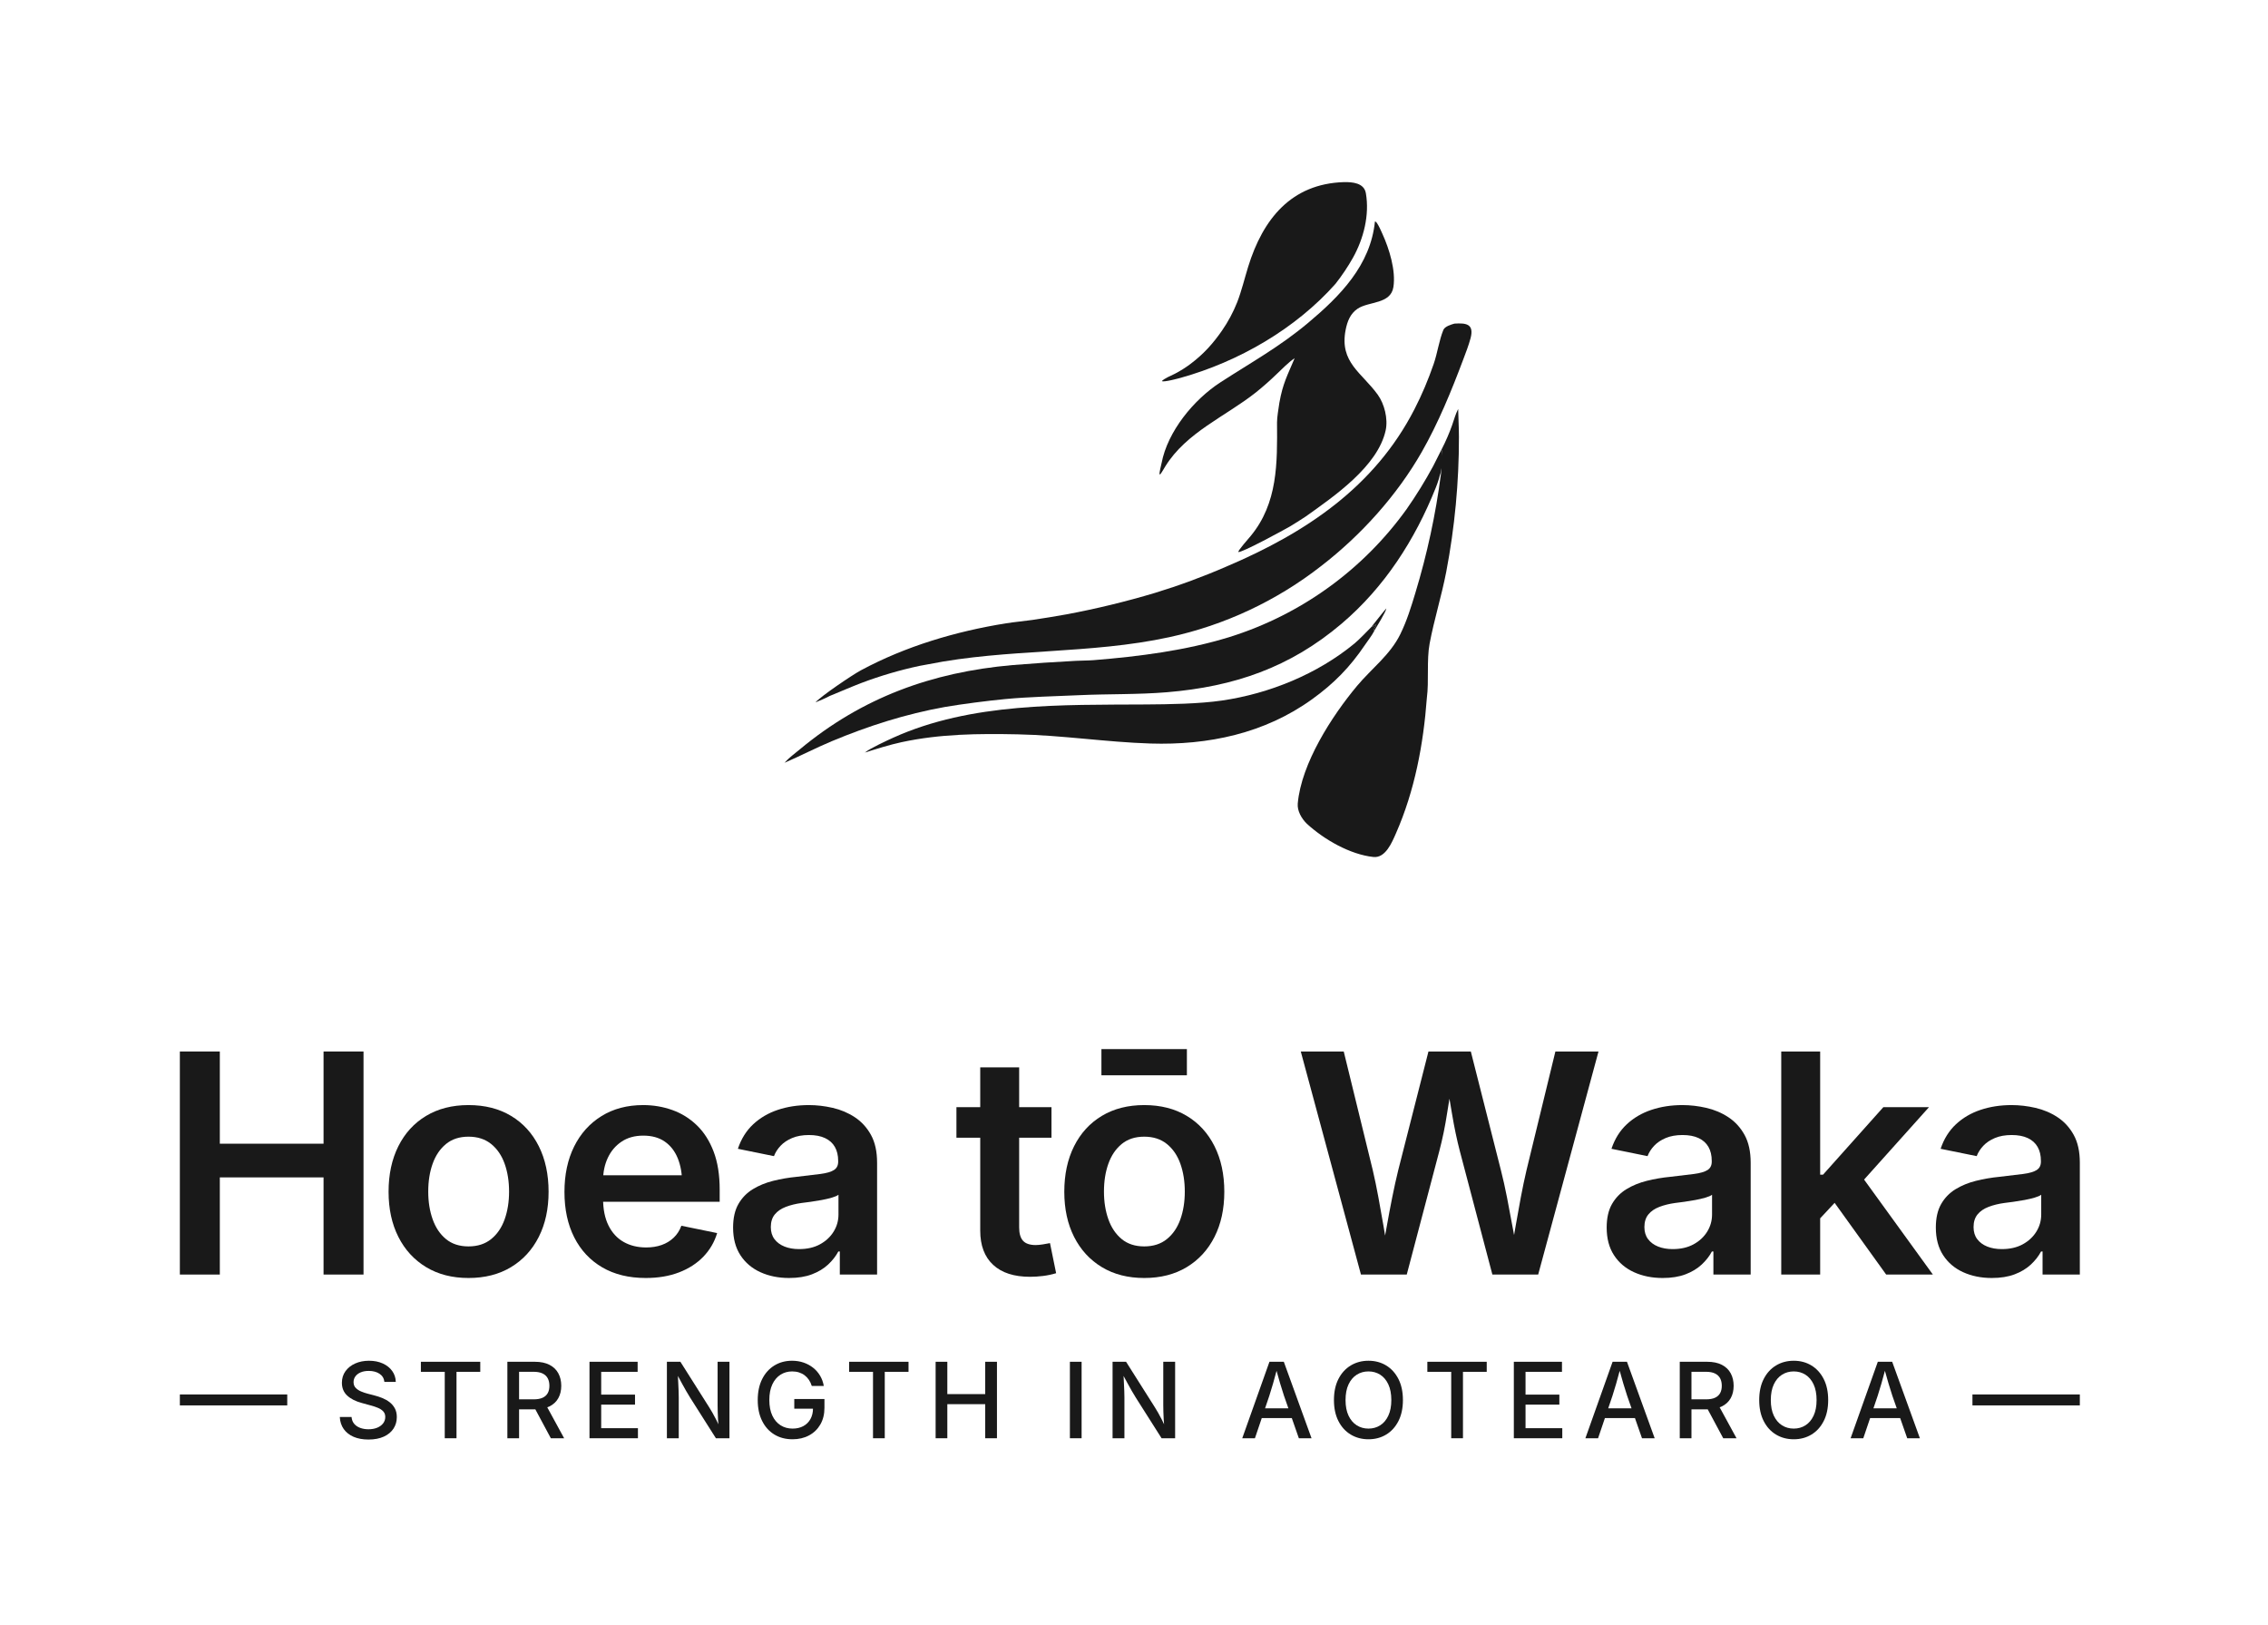
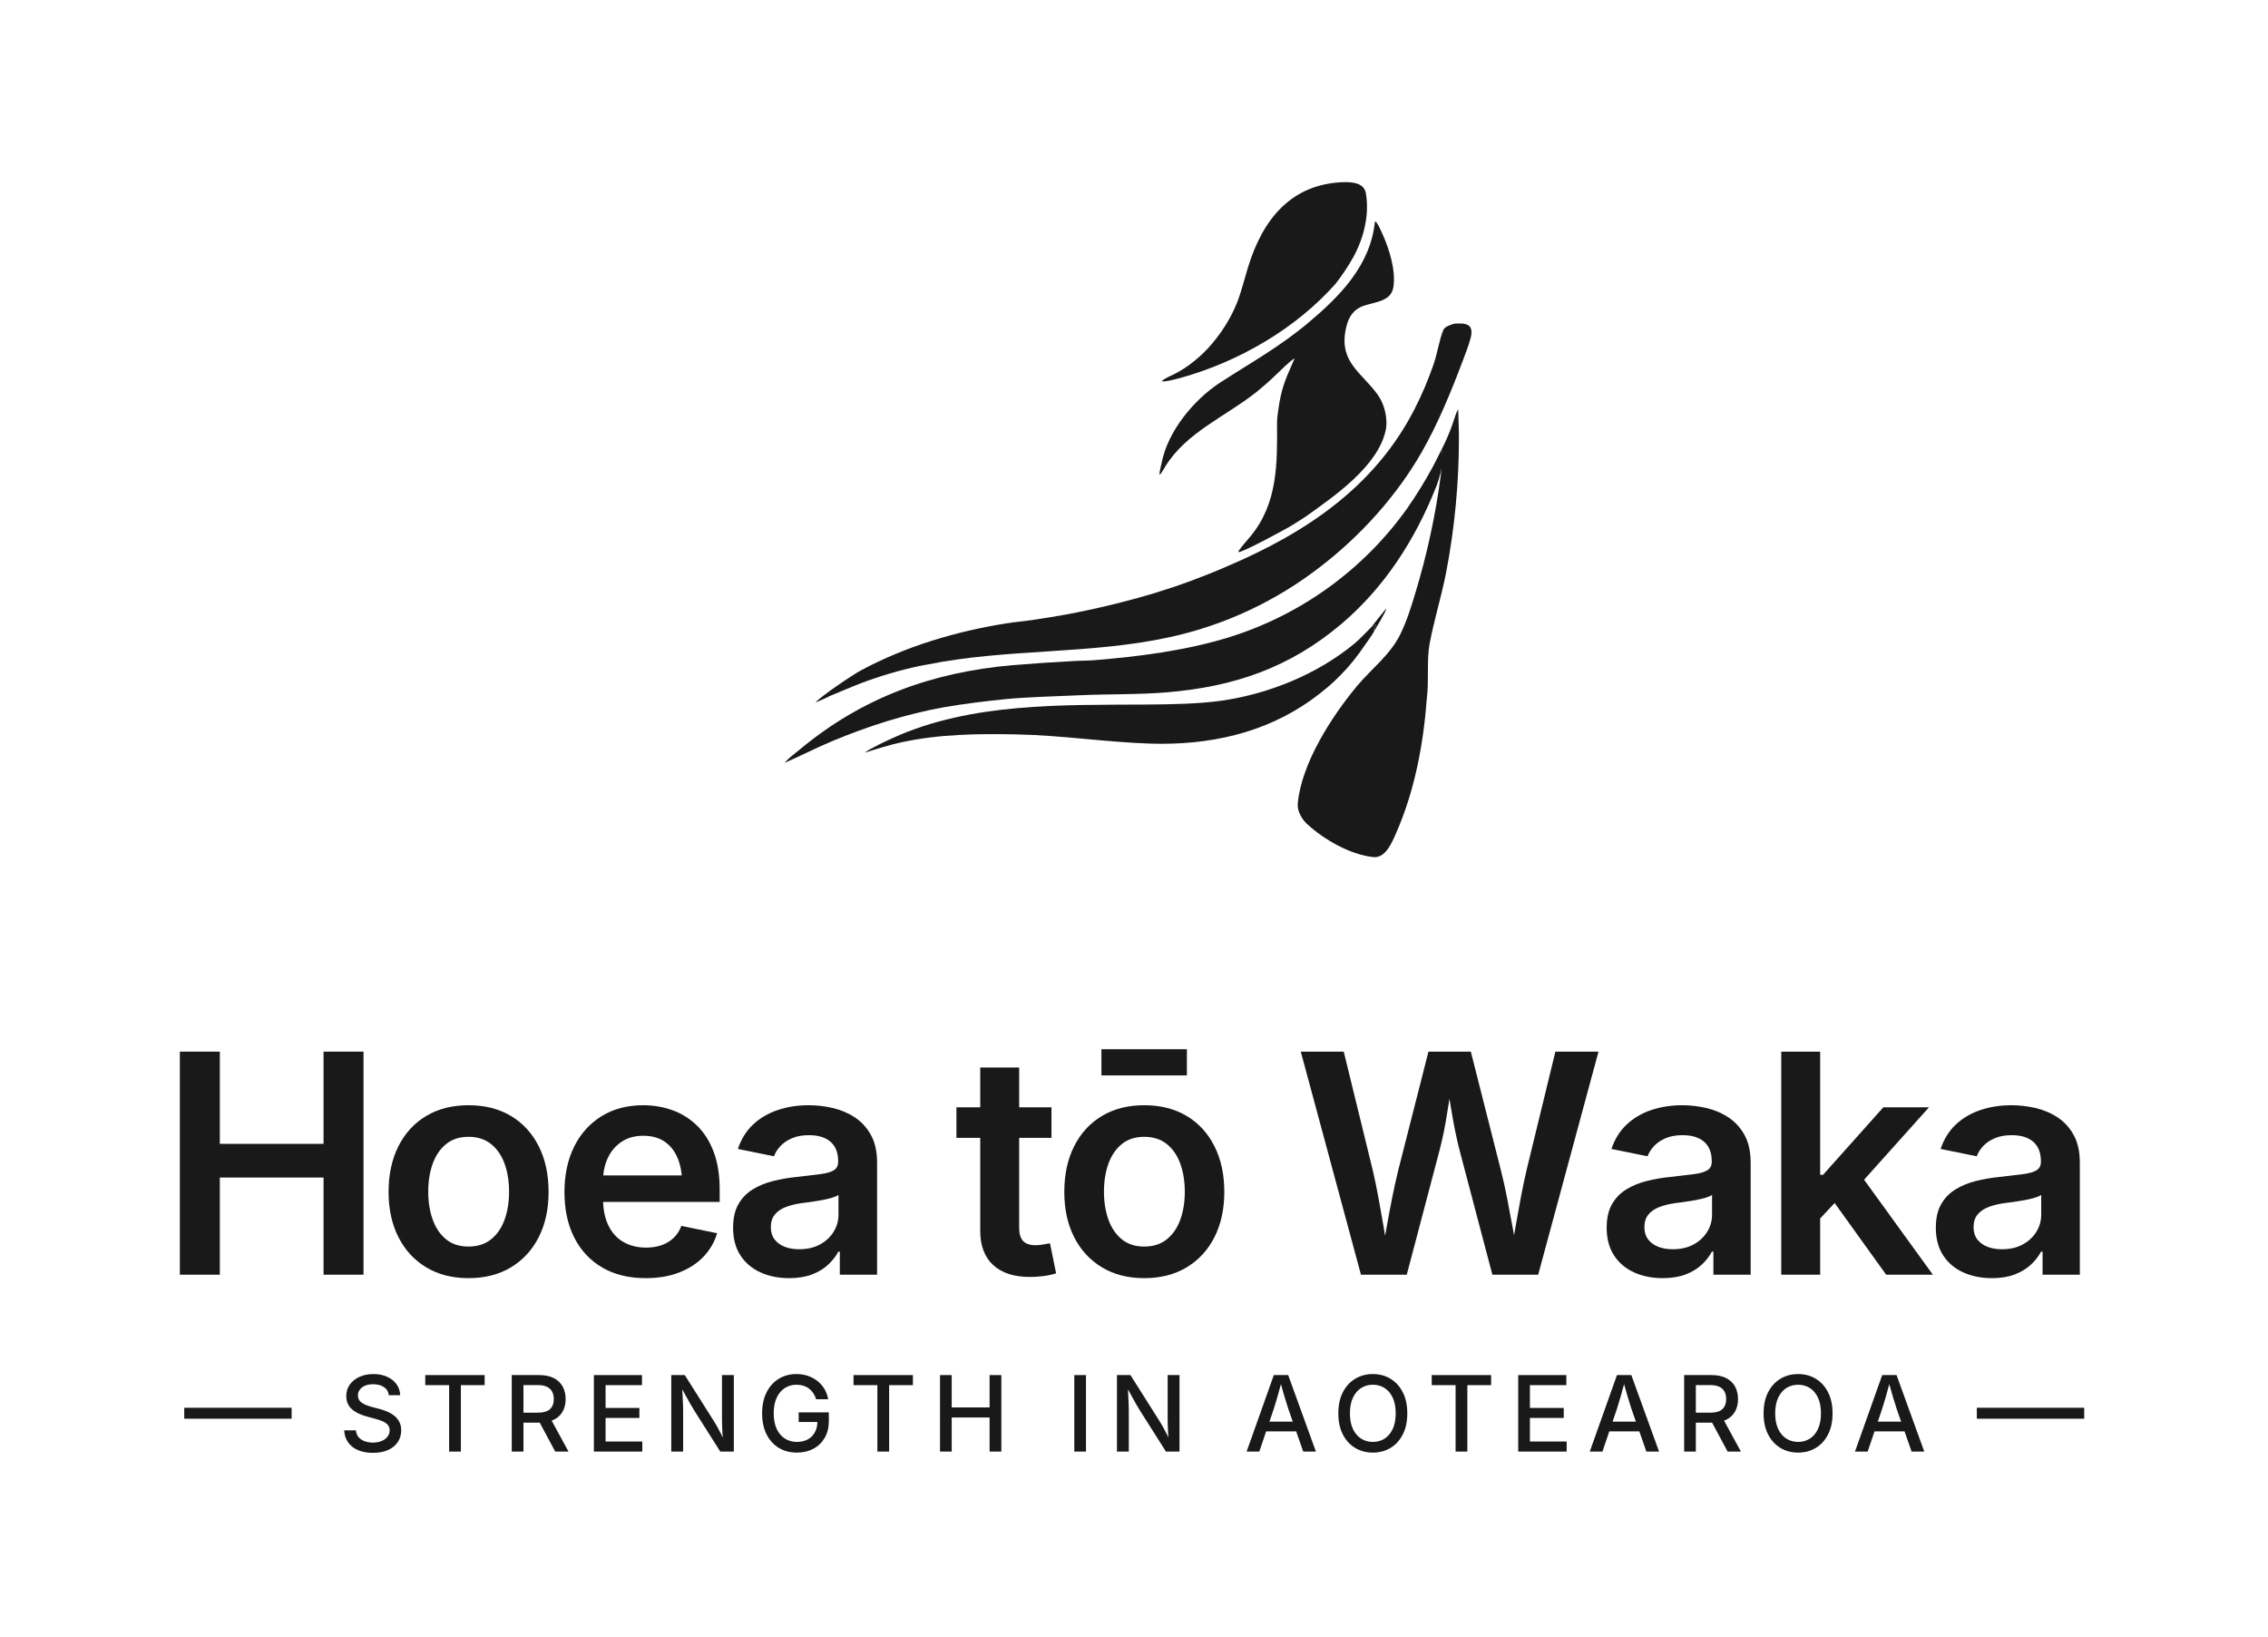
- <svg xmlns="http://www.w3.org/2000/svg" width="912" height="653" viewBox="0 0 912 653">
+ <svg xmlns="http://www.w3.org/2000/svg" width="912" height="658" viewBox="0 0 912 658">
  <path fill="#191919" d="M584.858 130.111C589.51 129.824 592.831 130.185 591.353 135.939 590.567 138.863 589.447 141.734 588.38 144.569 583.665 157.119 578.367 170.064 571.715 181.716 561.753 199.166 547.293 215.195 531.397 227.474 513.424 241.539 492.503 251.355 470.199 256.187 438.348 263.12 405.213 260.686 373.267 267.082 372.115 267.312 370.95 267.485 369.794 267.721 361.819 269.42 353.984 271.722 346.357 274.607 342.245 276.177 337.758 278.153 333.632 279.824 332.833 280.314 328.772 282.108 327.922 282.384 330.335 279.743 342.73 271.366 346.184 269.508 364.151 259.841 384.404 253.841 404.491 250.624 407.985 250.064 411.55 249.77 415.045 249.269 419.622 248.613 424.252 247.824 428.805 247.019 440.83 244.772 452.726 241.89 464.446 238.383 474.224 235.392 483.824 231.85 493.201 227.773 524.907 214.3 552.69 195.899 568.788 164.517 571.859 158.529 574.279 152.765 576.513 146.321 578 142.037 578.695 136.798 580.4 132.652 580.981 131.242 583.477 130.504 584.858 130.111Z" />
  <path fill="#191919" d="M552.886 89.037C553.269 89.142 553.414 89.273 553.639 89.605 554.586 90.999 555.236 92.581 555.933 94.115 558.666 100.134 561.324 108.781 560.318 115.361 559.249 122.372 550.43 121.089 545.913 124.122 542.94 126.12 541.76 129.278 541.1 132.643 538.536 145.739 547.662 149.84 554.052 158.746 556.664 162.387 558.213 168.344 557.204 173.008 554.069 187.492 536.397 199.605 524.991 207.708 523.963 208.439 519.402 211.282 518.602 211.737 516.033 213.205 499.428 222.26 497.919 221.958 497.897 221.219 502.119 216.468 502.884 215.548 513.864 202.293 513.631 186.148 513.513 169.913 513.496 167.709 514.118 164.311 514.452 161.96 515.837 154.125 517.72 150.891 520.597 144.026 518.123 145.659 515.581 148.3 513.393 150.384 510.716 152.976 507.922 155.442 505.017 157.774 492.865 167.408 477.082 173.787 468.596 187.499 468.041 188.396 467.154 189.997 466.55 190.724L466.279 190.721C466.149 189.878 466.891 187.224 467.091 186.213 469.517 173.44 480.004 160.693 490.778 153.711 503.094 145.731 514.561 139.428 526.002 129.829 538.856 119.043 551.114 106.663 552.886 89.037Z" />
  <path fill="#191919" d="M579.666 180.733C581.301 177.58 582.72 174.318 583.91 170.972 584.75 168.626 585.205 166.671 586.354 164.431 586.419 168.085 586.666 172.135 586.662 175.693 586.684 193.89 584.975 212.046 581.557 229.918 579.686 239.626 576.674 249.161 574.87 258.781 573.616 265.474 574.666 273.815 573.758 280.668 572.389 299.203 568.871 317.924 561.36 335.006 559.719 338.742 557.127 345.082 552.257 344.563 542.869 343.561 532.436 337.552 525.53 331.219 523.38 329.148 521.588 326.003 521.846 323.082 523.262 306.963 535.549 287.914 545.695 275.771 551.485 268.841 559.016 263.316 563.109 254.944 565.733 249.577 567.467 243.958 569.125 238.443 573.872 222.814 577.317 206.821 579.424 190.624 579.663 188.495 579.732 188.003 579.08 185.993 579.242 184.163 580.268 182.317 579.666 180.733Z" />
  <path fill="#191919" d="M579.668 180.727C580.27 182.312 579.789 186.053 579.789 186.421 579.789 187.526 579.544 189.368 579.421 189.737 579.053 190.842 578.715 192.059 578.479 192.912 578.14 193.992 577.761 195.059 577.339 196.11 568.995 217.021 556.715 236.131 539.466 250.772 518.687 268.407 496.241 276.072 469.271 278.323 457.57 279.297 445.691 278.969 434.013 279.506 424.54 279.938 413.572 280.172 404.189 281.075 397.128 281.753 387.06 283.037 379.957 284.251 364.249 287.066 349.187 291.864 334.483 298.009 328.036 300.705 321.776 303.976 315.453 306.691 317.269 304.648 319.549 303.009 321.64 301.272 346.715 280.435 374.704 270.274 407.089 267.41 415.625 266.71 424.171 266.137 432.724 265.693 435.081 265.568 437.488 265.61 439.83 265.421 458.128 263.943 476.936 261.539 494.521 256.096 523.185 247.113 548.155 229.056 565.662 204.648 569.519 199.131 573.058 193.398 576.26 187.478 577.44 185.278 578.483 182.97 579.668 180.727Z" />
  <path fill="#191919" d="M583.971 179.421C584.584 181.388 583.852 185.411 583.627 187.494 583.083 188.143 582.959 188.902 582.737 189.737 582.73 187.251 583.971 179.421 583.971 179.421Z" />
  <path fill="#191919" d="M540.461 73.221C543.779 73.177 548.513 73.491 549.239 77.687 550.759 86.462 548.331 95.964 544.033 103.65 542.045 107.206 539.564 110.89 537.031 114.106 520.961 132.237 497.982 145.452 474.739 151.92 473.605 152.224 468.109 153.712 467.214 153.246 467.717 152.369 471.344 150.832 472.453 150.265 474.645 149.128 476.738 147.811 478.712 146.327 483.932 142.394 487.64 138.301 491.383 132.931 493.845 129.379 495.893 125.556 497.485 121.539 499.257 116.988 500.469 111.91 501.919 107.22 507.819 88.136 519.19 73.854 540.461 73.221Z" />
  <path fill="#191919" d="M551.436 252.105C552.287 251.967 552.26 251.408 553.215 251.194L553.352 251.45C552.968 252.306 552.699 252.29 552.464 253.288L552.635 253.606 552.525 253.827C551.63 255.577 550.128 257.436 549.012 259.096 542.863 268.236 536.432 274.789 527.588 281.161 508.491 294.92 485.854 299.665 462.628 298.944 444.972 298.395 427.056 295.609 409.216 295.251 393.427 294.934 378.137 295.054 362.567 298.397 357.897 299.4 352.336 301.127 347.771 302.586 349.731 300.941 356.653 297.747 359.23 296.583 390.592 282.412 427.063 283.456 460.765 283.238 470.152 283.178 482.067 283.014 491.364 281.662 510.414 278.893 529.756 271.014 544.652 258.73 546.558 257.154 549.636 253.938 551.436 252.105Z" />
  <path fill="#191919" d="M551.433 252.101C552.079 251.31 557.248 244.702 557.48 244.603 557.317 245.996 553.518 252.057 552.632 253.602L552.461 253.284C552.697 252.285 552.965 252.301 553.349 251.446L553.212 251.189C552.256 251.403 552.284 251.962 551.433 252.101Z" />
  <path fill="#191919" d="M72.324 512.453L72.324 422.769 88.395 422.769 88.395 459.846 130.107 459.846 130.107 422.769 146.178 422.769 146.178 512.453 130.107 512.453 130.107 473.389 88.395 473.389 88.395 512.453Z" />
  <path fill="#191919" d="M188.393 513.837Q178.582 513.837 171.359 509.473 164.137 505.11 160.194 497.315 156.252 489.52 156.252 479.167 156.252 468.694 160.194 460.839 164.137 452.984 171.359 448.651 178.582 444.317 188.393 444.317 198.265 444.317 205.488 448.651 212.71 452.984 216.653 460.839 220.595 468.694 220.595 479.167 220.595 489.52 216.653 497.315 212.71 505.11 205.488 509.473 198.265 513.837 188.393 513.837ZM188.393 501.137Q193.871 501.137 197.512 498.188 201.154 495.238 202.929 490.242 204.705 485.247 204.705 479.107 204.705 472.908 202.929 467.912 201.154 462.916 197.512 459.967 193.871 457.017 188.393 457.017 182.916 457.017 179.335 459.967 175.753 462.916 173.978 467.882 172.202 472.847 172.202 479.107 172.202 485.247 173.978 490.242 175.753 495.238 179.335 498.188 182.916 501.137 188.393 501.137Z" />
  <path fill="#191919" d="M259.661 513.837Q249.489 513.837 242.176 509.564 234.863 505.29 230.92 497.526 226.978 489.761 226.978 479.228 226.978 468.815 230.86 460.99 234.742 453.165 241.875 448.741 249.008 444.317 258.638 444.317 264.778 444.317 270.345 446.303 275.913 448.29 280.217 452.443 284.52 456.596 286.958 463.006 289.396 469.417 289.396 478.265L289.396 483.2 234.381 483.2 234.381 472.546 281.631 472.546 274.288 475.676Q274.288 470.018 272.542 465.715 270.797 461.411 267.336 459.004 263.875 456.596 258.698 456.596 253.522 456.596 249.911 459.034 246.299 461.471 244.403 465.534 242.507 469.597 242.507 474.593L242.507 481.936Q242.507 488.316 244.674 492.71 246.841 497.104 250.753 499.331 254.666 501.558 259.842 501.558 263.273 501.558 266.072 500.565 268.871 499.572 270.917 497.616 272.964 495.66 273.987 492.831L288.372 495.78Q286.747 501.197 282.835 505.26 278.922 509.323 273.054 511.58 267.185 513.837 259.661 513.837Z" />
  <path fill="#191919" d="M317.3 513.837Q310.92 513.837 305.803 511.52 300.687 509.203 297.738 504.688 294.789 500.174 294.789 493.553 294.789 487.835 296.925 484.103 299.062 480.371 302.704 478.144 306.345 475.917 310.92 474.773 315.494 473.63 320.43 473.148 326.268 472.486 329.94 472.005 333.612 471.523 335.327 470.44 337.042 469.356 337.042 467.069L337.042 466.768Q337.042 463.458 335.718 461.14 334.394 458.823 331.776 457.589 329.157 456.355 325.305 456.355 321.393 456.355 318.534 457.559 315.675 458.763 313.869 460.689 312.063 462.615 311.221 464.842L296.715 461.893Q298.701 455.934 302.854 452.052 307.007 448.169 312.755 446.243 318.504 444.317 325.245 444.317 330 444.317 334.845 445.431 339.691 446.544 343.724 449.192 347.756 451.841 350.224 456.295 352.692 460.749 352.692 467.49L352.692 512.453 337.704 512.453 337.704 503.183 337.103 503.183Q335.598 506.012 332.98 508.45 330.361 510.888 326.479 512.363 322.597 513.837 317.3 513.837ZM321.333 502.22Q326.208 502.22 329.729 500.294 333.25 498.368 335.207 495.208 337.163 492.048 337.163 488.316L337.163 480.371Q336.38 480.973 334.544 481.515 332.709 482.057 330.452 482.478 328.194 482.899 325.997 483.2 323.8 483.501 322.296 483.682 318.805 484.163 315.976 485.247 313.147 486.33 311.552 488.286 309.957 490.242 309.957 493.372 309.957 496.262 311.431 498.218 312.906 500.174 315.464 501.197 318.022 502.22 321.333 502.22Z" />
  <path fill="#191919" d="M422.819 445.16L422.819 457.439 384.598 457.439 384.598 445.16ZM394.168 429.149L409.818 429.149 409.818 493.493Q409.818 497.164 411.383 498.88 412.948 500.595 416.499 500.595 417.583 500.595 419.358 500.324 421.134 500.054 422.217 499.813L424.685 511.911Q422.097 512.694 419.388 513.025 416.68 513.356 414.212 513.356 404.521 513.356 399.345 508.54 394.168 503.725 394.168 494.817Z" />
  <path fill="#191919" d="M460.113 513.837Q450.302 513.837 443.079 509.473 435.856 505.11 431.914 497.315 427.971 489.52 427.971 479.167 427.971 468.694 431.914 460.839 435.856 452.984 443.079 448.651 450.302 444.317 460.113 444.317 469.984 444.317 477.207 448.651 484.43 452.984 488.372 460.839 492.315 468.694 492.315 479.167 492.315 489.52 488.372 497.315 484.43 505.11 477.207 509.473 469.984 513.837 460.113 513.837ZM460.113 501.137Q465.59 501.137 469.232 498.188 472.873 495.238 474.649 490.242 476.425 485.247 476.425 479.107 476.425 472.908 474.649 467.912 472.873 462.916 469.232 459.967 465.59 457.017 460.113 457.017 454.636 457.017 451.054 459.967 447.473 462.916 445.697 467.882 443.922 472.847 443.922 479.107 443.922 485.247 445.697 490.242 447.473 495.238 451.054 498.188 454.636 501.137 460.113 501.137ZM477.267 421.806L477.267 432.339 442.898 432.339 442.898 421.806Z" />
  <path fill="#191919" d="M547.262 512.453L523.065 422.769 540.34 422.769 552.017 470.5Q553.221 475.676 554.274 481.394 555.328 487.113 556.321 492.891 557.314 498.669 558.217 504.207L555.628 504.207Q556.652 498.669 557.675 492.891 558.698 487.113 559.842 481.394 560.985 475.676 562.249 470.5L574.408 422.769 591.442 422.769 603.54 470.5Q604.864 475.676 605.978 481.394 607.091 487.113 608.145 492.891 609.198 498.669 610.282 504.207L607.513 504.207Q608.476 498.669 609.469 492.891 610.462 487.113 611.546 481.394 612.629 475.676 613.833 470.5L625.45 422.769 642.785 422.769 618.528 512.453 600.109 512.453 587.048 462.916Q585.242 455.994 583.888 447.868 582.534 439.743 580.969 430.654L584.821 430.654Q583.136 439.442 581.932 447.417 580.728 455.392 578.742 462.916L565.68 512.453Z" />
  <path fill="#191919" d="M668.582 513.837Q662.202 513.837 657.085 511.52 651.969 509.203 649.02 504.688 646.071 500.174 646.071 493.553 646.071 487.835 648.207 484.103 650.344 480.371 653.986 478.144 657.627 475.917 662.202 474.773 666.776 473.63 671.712 473.148 677.55 472.486 681.222 472.005 684.893 471.523 686.609 470.44 688.324 469.356 688.324 467.069L688.324 466.768Q688.324 463.458 687 461.14 685.676 458.823 683.058 457.589 680.439 456.355 676.587 456.355 672.675 456.355 669.816 457.559 666.957 458.763 665.151 460.689 663.345 462.615 662.503 464.842L647.997 461.893Q649.983 455.934 654.136 452.052 658.289 448.169 664.037 446.243 669.786 444.317 676.527 444.317 681.282 444.317 686.127 445.431 690.973 446.544 695.005 449.192 699.038 451.841 701.506 456.295 703.974 460.749 703.974 467.49L703.974 512.453 688.986 512.453 688.986 503.183 688.385 503.183Q686.88 506.012 684.261 508.45 681.643 510.888 677.761 512.363 673.879 513.837 668.582 513.837ZM672.615 502.22Q677.49 502.22 681.011 500.294 684.532 498.368 686.489 495.208 688.445 492.048 688.445 488.316L688.445 480.371Q687.662 480.973 685.826 481.515 683.991 482.057 681.733 482.478 679.476 482.899 677.279 483.2 675.082 483.501 673.578 483.682 670.087 484.163 667.258 485.247 664.429 486.33 662.834 488.286 661.239 490.242 661.239 493.372 661.239 496.262 662.713 498.218 664.188 500.174 666.746 501.197 669.304 502.22 672.615 502.22Z" />
  <path fill="#191919" d="M730.592 491.266L730.592 472.306 733.06 472.306 757.317 445.16 775.675 445.16 745.941 478.325 742.691 478.325ZM716.267 512.453L716.267 422.769 731.917 422.769 731.917 512.453ZM758.461 512.453L736.431 481.816 747.025 470.741 777.24 512.453Z" />
  <path fill="#191919" d="M800.943 513.837Q794.563 513.837 789.447 511.52 784.33 509.203 781.381 504.688 778.432 500.174 778.432 493.553 778.432 487.835 780.568 484.103 782.705 480.371 786.347 478.144 789.988 475.917 794.563 474.773 799.137 473.63 804.073 473.148 809.911 472.486 813.583 472.005 817.255 471.523 818.97 470.44 820.686 469.356 820.686 467.069L820.686 466.768Q820.686 463.458 819.361 461.14 818.037 458.823 815.419 457.589 812.801 456.355 808.948 456.355 805.036 456.355 802.177 457.559 799.318 458.763 797.512 460.689 795.706 462.615 794.864 464.842L780.358 461.893Q782.344 455.934 786.497 452.052 790.65 448.169 796.399 446.243 802.147 444.317 808.888 444.317 813.643 444.317 818.489 445.431 823.334 446.544 827.367 449.192 831.399 451.841 833.867 456.295 836.335 460.749 836.335 467.49L836.335 512.453 821.348 512.453 821.348 503.183 820.746 503.183Q819.241 506.012 816.623 508.45 814.004 510.888 810.122 512.363 806.24 513.837 800.943 513.837ZM804.976 502.22Q809.851 502.22 813.372 500.294 816.894 498.368 818.85 495.208 820.806 492.048 820.806 488.316L820.806 480.371Q820.023 480.973 818.188 481.515 816.352 482.057 814.095 482.478 811.838 482.899 809.641 483.2 807.444 483.501 805.939 483.682 802.448 484.163 799.619 485.247 796.79 486.33 795.195 488.286 793.6 490.242 793.6 493.372 793.6 496.262 795.074 498.218 796.549 500.174 799.107 501.197 801.665 502.22 804.976 502.22Z" />
-   <path fill="#191919" d="M148.174 578.786Q144.728 578.786 142.19 577.693 139.651 576.599 138.217 574.566 136.783 572.533 136.638 569.727L141.364 569.727Q141.509 571.398 142.448 572.492 143.387 573.586 144.893 574.122 146.399 574.659 148.154 574.659 150.114 574.659 151.631 574.05 153.148 573.441 154.035 572.317 154.922 571.192 154.922 569.706 154.922 568.365 154.149 567.508 153.375 566.652 152.064 566.084 150.754 565.517 149.082 565.084L145.491 564.093Q141.715 563.082 139.6 561.101 137.484 559.119 137.484 555.962 137.484 553.3 138.919 551.308 140.353 549.317 142.819 548.213 145.285 547.109 148.381 547.109 151.538 547.109 153.942 548.213 156.346 549.317 157.719 551.236 159.091 553.155 159.153 555.611L154.572 555.611Q154.345 553.506 152.621 552.351 150.898 551.195 148.277 551.195 146.42 551.195 145.048 551.773 143.675 552.351 142.922 553.372 142.169 554.394 142.169 555.694 142.169 557.159 143.067 558.057 143.964 558.954 145.254 559.481 146.544 560.007 147.72 560.316L150.713 561.101Q152.178 561.472 153.736 562.102 155.294 562.731 156.615 563.732 157.935 564.733 158.751 566.208 159.566 567.684 159.566 569.768 159.566 572.368 158.224 574.411 156.883 576.454 154.334 577.62 151.786 578.786 148.174 578.786Z" />
-   <path fill="#191919" d="M169.246 551.566L169.246 547.522 193.123 547.522 193.123 551.566 183.568 551.566 183.568 578.27 178.842 578.27 178.842 551.566Z" />
-   <path fill="#191919" d="M204.023 578.27L204.023 547.522 215.043 547.522Q218.592 547.522 220.965 548.75 223.339 549.977 224.515 552.165 225.691 554.352 225.691 557.18 225.691 560.028 224.505 562.163 223.318 564.299 220.945 565.476 218.572 566.652 215.001 566.652L206.726 566.652 206.726 562.628 214.547 562.628Q216.817 562.628 218.21 561.978 219.603 561.328 220.264 560.11 220.924 558.892 220.924 557.18 220.924 555.446 220.264 554.187 219.603 552.928 218.2 552.237 216.797 551.546 214.506 551.546L208.728 551.546 208.728 578.27ZM221.502 578.27L214.052 564.382 219.273 564.382 226.847 578.27Z" />
-   <path fill="#191919" d="M237.043 578.27L237.043 547.522 256.4 547.522 256.4 551.566 241.748 551.566 241.748 560.729 255.348 560.729 255.348 564.753 241.748 564.753 241.748 574.226 256.524 574.226 256.524 578.27Z" />
-   <path fill="#191919" d="M268.171 578.27L268.171 547.522 273.599 547.522 285.176 565.826Q285.754 566.734 286.476 567.993 287.198 569.252 288.003 570.831 288.808 572.41 289.592 574.267L289.014 574.267Q288.828 572.513 288.736 570.79 288.643 569.066 288.601 567.56 288.56 566.053 288.56 565.022L288.56 547.522 293.327 547.522 293.327 578.27 287.879 578.27 277.499 561.905Q276.673 560.564 275.879 559.202 275.084 557.84 274.125 556.055 273.165 554.27 271.783 551.711L272.525 551.711Q272.629 553.981 272.732 555.952 272.835 557.923 272.887 559.439 272.938 560.956 272.938 561.864L272.938 578.27Z" />
-   <path fill="#191919" d="M318.69 578.683Q314.521 578.683 311.374 576.764 308.227 574.845 306.463 571.306 304.698 567.766 304.698 562.917 304.698 558.005 306.483 554.466 308.268 550.927 311.385 549.018 314.501 547.109 318.484 547.109 320.96 547.109 323.117 547.841 325.273 548.574 326.976 549.926 328.678 551.278 329.782 553.145 330.886 555.013 331.258 557.242L326.429 557.242Q326.016 555.9 325.294 554.817 324.572 553.733 323.571 552.97 322.57 552.206 321.301 551.804 320.031 551.401 318.525 551.401 315.925 551.401 313.851 552.722 311.777 554.043 310.569 556.612 309.362 559.181 309.362 562.896 309.362 566.611 310.569 569.17 311.777 571.729 313.882 573.06 315.987 574.391 318.711 574.391 321.187 574.391 323.034 573.39 324.881 572.389 325.903 570.542 326.924 568.695 326.924 566.177L328.142 566.384 319.392 566.384 319.392 562.504 331.526 562.504 331.526 566.033Q331.526 569.913 329.865 572.75 328.204 575.588 325.314 577.135 322.425 578.683 318.69 578.683Z" />
-   <path fill="#191919" d="M341.455 551.566L341.455 547.522 365.332 547.522 365.332 551.566 355.777 551.566 355.777 578.27 351.051 578.27 351.051 551.566Z" />
-   <path fill="#191919" d="M376.232 578.27L376.232 547.522 380.937 547.522 380.937 560.523 396.167 560.523 396.167 547.522 400.893 547.522 400.893 578.27 396.167 578.27 396.167 564.568 380.937 564.568 380.937 578.27Z" />
-   <path fill="#191919" d="M434.931 547.522L434.931 578.27 430.226 578.27 430.226 547.522Z" />
-   <path fill="#191919" d="M447.383 578.27L447.383 547.522 452.81 547.522 464.387 565.826Q464.965 566.734 465.687 567.993 466.41 569.252 467.215 570.831 468.019 572.41 468.804 574.267L468.226 574.267Q468.04 572.513 467.947 570.79 467.854 569.066 467.813 567.56 467.772 566.053 467.772 565.022L467.772 547.522 472.539 547.522 472.539 578.27 467.091 578.27 456.71 561.905Q455.885 560.564 455.09 559.202 454.296 557.84 453.336 556.055 452.377 554.27 450.994 551.711L451.737 551.711Q451.84 553.981 451.943 555.952 452.047 557.923 452.098 559.439 452.15 560.956 452.15 561.864L452.15 578.27Z" />
-   <path fill="#191919" d="M499.528 578.27L510.466 547.522 516.244 547.522 527.388 578.27 522.291 578.27 516.306 561.163Q515.604 559.078 514.769 556.251 513.933 553.424 512.839 549.461L513.788 549.461Q512.736 553.465 511.9 556.323 511.064 559.181 510.425 561.163L504.626 578.27ZM505.451 570.16L505.451 566.239 521.445 566.239 521.445 570.16Z" />
-   <path fill="#191919" d="M550.29 578.683Q546.307 578.683 543.16 576.795 540.013 574.907 538.207 571.367 536.401 567.828 536.401 562.917 536.401 557.984 538.207 554.445 540.013 550.906 543.16 549.007 546.307 547.109 550.29 547.109 554.273 547.109 557.399 549.007 560.526 550.906 562.332 554.445 564.137 557.984 564.137 562.917 564.137 567.828 562.332 571.367 560.526 574.907 557.399 576.795 554.273 578.683 550.29 578.683ZM550.29 574.391Q552.911 574.391 554.985 573.08 557.059 571.77 558.266 569.201 559.473 566.631 559.473 562.917 559.473 559.161 558.266 556.591 557.059 554.022 554.985 552.712 552.911 551.401 550.29 551.401 547.649 551.401 545.564 552.722 543.48 554.043 542.273 556.612 541.065 559.181 541.065 562.917 541.065 566.631 542.273 569.19 543.48 571.749 545.564 573.07 547.649 574.391 550.29 574.391Z" />
-   <path fill="#191919" d="M573.961 551.566L573.961 547.522 597.838 547.522 597.838 551.566 588.283 551.566 588.283 578.27 583.557 578.27 583.557 551.566Z" />
-   <path fill="#191919" d="M608.738 578.27L608.738 547.522 628.095 547.522 628.095 551.566 613.443 551.566 613.443 560.729 627.043 560.729 627.043 564.753 613.443 564.753 613.443 574.226 628.219 574.226 628.219 578.27Z" />
-   <path fill="#191919" d="M637.513 578.27L648.451 547.522 654.229 547.522 665.373 578.27 660.276 578.27 654.291 561.163Q653.589 559.078 652.754 556.251 651.918 553.424 650.824 549.461L651.773 549.461Q650.721 553.465 649.885 556.323 649.049 559.181 648.41 561.163L642.611 578.27ZM643.436 570.16L643.436 566.239 659.43 566.239 659.43 570.16Z" />
-   <path fill="#191919" d="M675.46 578.27L675.46 547.522 686.48 547.522Q690.029 547.522 692.402 548.75 694.776 549.977 695.952 552.165 697.128 554.352 697.128 557.18 697.128 560.028 695.942 562.163 694.755 564.299 692.382 565.476 690.009 566.652 686.438 566.652L678.163 566.652 678.163 562.628 685.984 562.628Q688.254 562.628 689.647 561.978 691.04 561.328 691.701 560.11 692.361 558.892 692.361 557.18 692.361 555.446 691.701 554.187 691.04 552.928 689.637 552.237 688.234 551.546 685.943 551.546L680.165 551.546 680.165 578.27ZM692.939 578.27L685.489 564.382 690.71 564.382 698.284 578.27Z" />
-   <path fill="#191919" d="M721.295 578.683Q717.312 578.683 714.165 576.795 711.018 574.907 709.212 571.367 707.407 567.828 707.407 562.917 707.407 557.984 709.212 554.445 711.018 550.906 714.165 549.007 717.312 547.109 721.295 547.109 725.278 547.109 728.405 549.007 731.531 550.906 733.337 554.445 735.143 557.984 735.143 562.917 735.143 567.828 733.337 571.367 731.531 574.907 728.405 576.795 725.278 578.683 721.295 578.683ZM721.295 574.391Q723.916 574.391 725.99 573.08 728.064 571.77 729.271 569.201 730.479 566.631 730.479 562.917 730.479 559.161 729.271 556.591 728.064 554.022 725.99 552.712 723.916 551.401 721.295 551.401 718.654 551.401 716.569 552.722 714.485 554.043 713.278 556.612 712.071 559.181 712.071 562.917 712.071 566.631 713.278 569.19 714.485 571.749 716.569 573.07 718.654 574.391 721.295 574.391Z" />
-   <path fill="#191919" d="M744.161 578.27L755.099 547.522 760.877 547.522 772.021 578.27 766.924 578.27 760.939 561.163Q760.237 559.078 759.402 556.251 758.566 553.424 757.472 549.461L758.421 549.461Q757.369 553.465 756.533 556.323 755.697 559.181 755.058 561.163L749.259 578.27ZM750.084 570.16L750.084 566.239 766.078 566.239 766.078 570.16Z" />
-   <path fill="#191919" d="M72.324 560.66H115.506V565.063H72.324Z" />
-   <path fill="#191919" d="M793.153 560.66H836.335V565.063H793.153Z" />
+   <path fill="#191919" d="M149.935 584.069Q146.489 584.069 143.951 582.976 141.412 581.882 139.978 579.849 138.544 577.816 138.399 575.01L143.125 575.01Q143.27 576.681 144.209 577.775 145.148 578.869 146.654 579.405 148.16 579.942 149.915 579.942 151.875 579.942 153.392 579.333 154.909 578.724 155.796 577.6 156.683 576.475 156.683 574.989 156.683 573.648 155.91 572.791 155.136 571.935 153.825 571.367 152.515 570.8 150.843 570.367L147.252 569.376Q143.476 568.365 141.361 566.384 139.245 564.403 139.245 561.245 139.245 558.583 140.68 556.591 142.114 554.6 144.58 553.496 147.046 552.392 150.142 552.392 153.299 552.392 155.703 553.496 158.107 554.6 159.48 556.519 160.852 558.438 160.914 560.894L156.333 560.894Q156.106 558.789 154.382 557.634 152.659 556.478 150.038 556.478 148.181 556.478 146.809 557.056 145.436 557.634 144.683 558.655 143.93 559.677 143.93 560.977 143.93 562.442 144.828 563.34 145.725 564.237 147.015 564.764 148.305 565.29 149.481 565.599L152.474 566.384Q153.939 566.755 155.497 567.385 157.055 568.014 158.376 569.015 159.696 570.016 160.512 571.491 161.327 572.967 161.327 575.051 161.327 577.651 159.985 579.694 158.644 581.737 156.095 582.903 153.547 584.069 149.935 584.069Z" />
+   <path fill="#191919" d="M171.007 556.849L171.007 552.805 194.884 552.805 194.884 556.849 185.329 556.849 185.329 583.553 180.603 583.553 180.603 556.849Z" />
+   <path fill="#191919" d="M205.784 583.553L205.784 552.805 216.804 552.805Q220.353 552.805 222.726 554.033 225.1 555.26 226.276 557.448 227.452 559.635 227.452 562.463 227.452 565.311 226.266 567.446 225.079 569.582 222.706 570.759 220.333 571.935 216.762 571.935L208.487 571.935 208.487 567.911 216.308 567.911Q218.578 567.911 219.971 567.261 221.364 566.611 222.025 565.393 222.685 564.176 222.685 562.463 222.685 560.729 222.025 559.47 221.364 558.211 219.961 557.52 218.558 556.829 216.267 556.829L210.489 556.829 210.489 583.553ZM223.263 583.553L215.813 569.665 221.034 569.665 228.608 583.553Z" />
+   <path fill="#191919" d="M238.804 583.553L238.804 552.805 258.161 552.805 258.161 556.849 243.509 556.849 243.509 566.012 257.109 566.012 257.109 570.036 243.509 570.036 243.509 579.509 258.285 579.509 258.285 583.553Z" />
+   <path fill="#191919" d="M269.932 583.553L269.932 552.805 275.36 552.805 286.937 571.109Q287.515 572.017 288.237 573.276 288.959 574.535 289.764 576.114 290.569 577.693 291.353 579.55L290.775 579.55Q290.589 577.796 290.497 576.073 290.404 574.349 290.362 572.843 290.321 571.336 290.321 570.305L290.321 552.805 295.088 552.805 295.088 583.553 289.64 583.553 279.26 567.188Q278.434 565.847 277.64 564.485 276.845 563.123 275.886 561.338 274.926 559.553 273.544 556.994L274.286 556.994Q274.39 559.264 274.493 561.235 274.596 563.206 274.648 564.722 274.699 566.239 274.699 567.147L274.699 583.553Z" />
+   <path fill="#191919" d="M320.451 583.966Q316.282 583.966 313.135 582.047 309.988 580.128 308.224 576.589 306.459 573.049 306.459 568.2 306.459 563.288 308.244 559.749 310.029 556.21 313.146 554.301 316.262 552.392 320.245 552.392 322.721 552.392 324.878 553.125 327.034 553.857 328.737 555.209 330.439 556.561 331.543 558.428 332.647 560.296 333.019 562.525L328.19 562.525Q327.777 561.183 327.055 560.1 326.333 559.016 325.332 558.253 324.331 557.489 323.062 557.087 321.792 556.684 320.286 556.684 317.686 556.684 315.612 558.005 313.538 559.326 312.33 561.895 311.123 564.464 311.123 568.179 311.123 571.894 312.33 574.453 313.538 577.012 315.643 578.343 317.748 579.674 320.472 579.674 322.948 579.674 324.795 578.673 326.642 577.672 327.664 575.825 328.685 573.978 328.685 571.46L329.903 571.667 321.153 571.667 321.153 567.787 333.287 567.787 333.287 571.316Q333.287 575.196 331.626 578.033 329.965 580.871 327.075 582.418 324.186 583.966 320.451 583.966Z" />
+   <path fill="#191919" d="M343.216 556.849L343.216 552.805 367.093 552.805 367.093 556.849 357.538 556.849 357.538 583.553 352.812 583.553 352.812 556.849Z" />
+   <path fill="#191919" d="M377.993 583.553L377.993 552.805 382.698 552.805 382.698 565.806 397.928 565.806 397.928 552.805 402.654 552.805 402.654 583.553 397.928 583.553 397.928 569.851 382.698 569.851 382.698 583.553Z" />
+   <path fill="#191919" d="M436.692 552.805L436.692 583.553 431.987 583.553 431.987 552.805Z" />
+   <path fill="#191919" d="M449.144 583.553L449.144 552.805 454.571 552.805 466.148 571.109Q466.726 572.017 467.448 573.276 468.171 574.535 468.976 576.114 469.78 577.693 470.565 579.55L469.987 579.55Q469.801 577.796 469.708 576.073 469.615 574.349 469.574 572.843 469.533 571.336 469.533 570.305L469.533 552.805 474.3 552.805 474.3 583.553 468.852 583.553 458.471 567.188Q457.646 565.847 456.851 564.485 456.057 563.123 455.097 561.338 454.138 559.553 452.755 556.994L453.498 556.994Q453.601 559.264 453.704 561.235 453.808 563.206 453.859 564.722 453.911 566.239 453.911 567.147L453.911 583.553Z" />
+   <path fill="#191919" d="M501.289 583.553L512.227 552.805 518.005 552.805 529.149 583.553 524.052 583.553 518.067 566.446Q517.365 564.361 516.53 561.534 515.694 558.707 514.6 554.744L515.549 554.744Q514.497 558.748 513.661 561.606 512.825 564.464 512.186 566.446L506.387 583.553ZM507.212 575.443L507.212 571.522 523.206 571.522 523.206 575.443Z" />
+   <path fill="#191919" d="M552.051 583.966Q548.068 583.966 544.921 582.078 541.774 580.19 539.968 576.65 538.162 573.111 538.162 568.2 538.162 563.267 539.968 559.728 541.774 556.189 544.921 554.29 548.068 552.392 552.051 552.392 556.034 552.392 559.16 554.29 562.287 556.189 564.093 559.728 565.898 563.267 565.898 568.2 565.898 573.111 564.093 576.65 562.287 580.19 559.16 582.078 556.034 583.966 552.051 583.966ZM552.051 579.674Q554.672 579.674 556.746 578.363 558.82 577.053 560.027 574.484 561.234 571.914 561.234 568.2 561.234 564.444 560.027 561.875 558.82 559.305 556.746 557.995 554.672 556.684 552.051 556.684 549.41 556.684 547.325 558.005 545.241 559.326 544.034 561.895 542.826 564.464 542.826 568.2 542.826 571.914 544.034 574.473 545.241 577.032 547.325 578.353 549.41 579.674 552.051 579.674Z" />
+   <path fill="#191919" d="M575.722 556.849L575.722 552.805 599.599 552.805 599.599 556.849 590.044 556.849 590.044 583.553 585.318 583.553 585.318 556.849Z" />
+   <path fill="#191919" d="M610.499 583.553L610.499 552.805 629.856 552.805 629.856 556.849 615.204 556.849 615.204 566.012 628.804 566.012 628.804 570.036 615.204 570.036 615.204 579.509 629.98 579.509 629.98 583.553Z" />
+   <path fill="#191919" d="M639.274 583.553L650.212 552.805 655.99 552.805 667.134 583.553 662.037 583.553 656.052 566.446Q655.35 564.361 654.515 561.534 653.679 558.707 652.585 554.744L653.534 554.744Q652.482 558.748 651.646 561.606 650.81 564.464 650.171 566.446L644.372 583.553ZM645.197 575.443L645.197 571.522 661.191 571.522 661.191 575.443Z" />
+   <path fill="#191919" d="M677.221 583.553L677.221 552.805 688.241 552.805Q691.79 552.805 694.163 554.033 696.537 555.26 697.713 557.448 698.889 559.635 698.889 562.463 698.889 565.311 697.703 567.446 696.516 569.582 694.143 570.759 691.77 571.935 688.199 571.935L679.924 571.935 679.924 567.911 687.745 567.911Q690.015 567.911 691.408 567.261 692.801 566.611 693.462 565.393 694.122 564.176 694.122 562.463 694.122 560.729 693.462 559.47 692.801 558.211 691.398 557.52 689.995 556.829 687.704 556.829L681.926 556.829 681.926 583.553ZM694.7 583.553L687.25 569.665 692.471 569.665 700.045 583.553Z" />
+   <path fill="#191919" d="M723.056 583.966Q719.073 583.966 715.926 582.078 712.779 580.19 710.973 576.65 709.168 573.111 709.168 568.2 709.168 563.267 710.973 559.728 712.779 556.189 715.926 554.29 719.073 552.392 723.056 552.392 727.039 552.392 730.166 554.29 733.292 556.189 735.098 559.728 736.904 563.267 736.904 568.2 736.904 573.111 735.098 576.65 733.292 580.19 730.166 582.078 727.039 583.966 723.056 583.966ZM723.056 579.674Q725.677 579.674 727.751 578.363 729.825 577.053 731.032 574.484 732.24 571.914 732.24 568.2 732.24 564.444 731.032 561.875 729.825 559.305 727.751 557.995 725.677 556.684 723.056 556.684 720.415 556.684 718.33 558.005 716.246 559.326 715.039 561.895 713.832 564.464 713.832 568.2 713.832 571.914 715.039 574.473 716.246 577.032 718.33 578.353 720.415 579.674 723.056 579.674Z" />
+   <path fill="#191919" d="M745.922 583.553L756.86 552.805 762.638 552.805 773.782 583.553 768.685 583.553 762.7 566.446Q761.998 564.361 761.163 561.534 760.327 558.707 759.233 554.744L760.182 554.744Q759.13 558.748 758.294 561.606 757.458 564.464 756.819 566.446L751.02 583.553ZM751.845 575.443L751.845 571.522 767.839 571.522 767.839 575.443Z" />
+   <path fill="#191919" d="M74.085 565.943H117.267V570.346H74.085Z" />
+   <path fill="#191919" d="M794.914 565.943H838.096V570.346H794.914Z" />
</svg>
